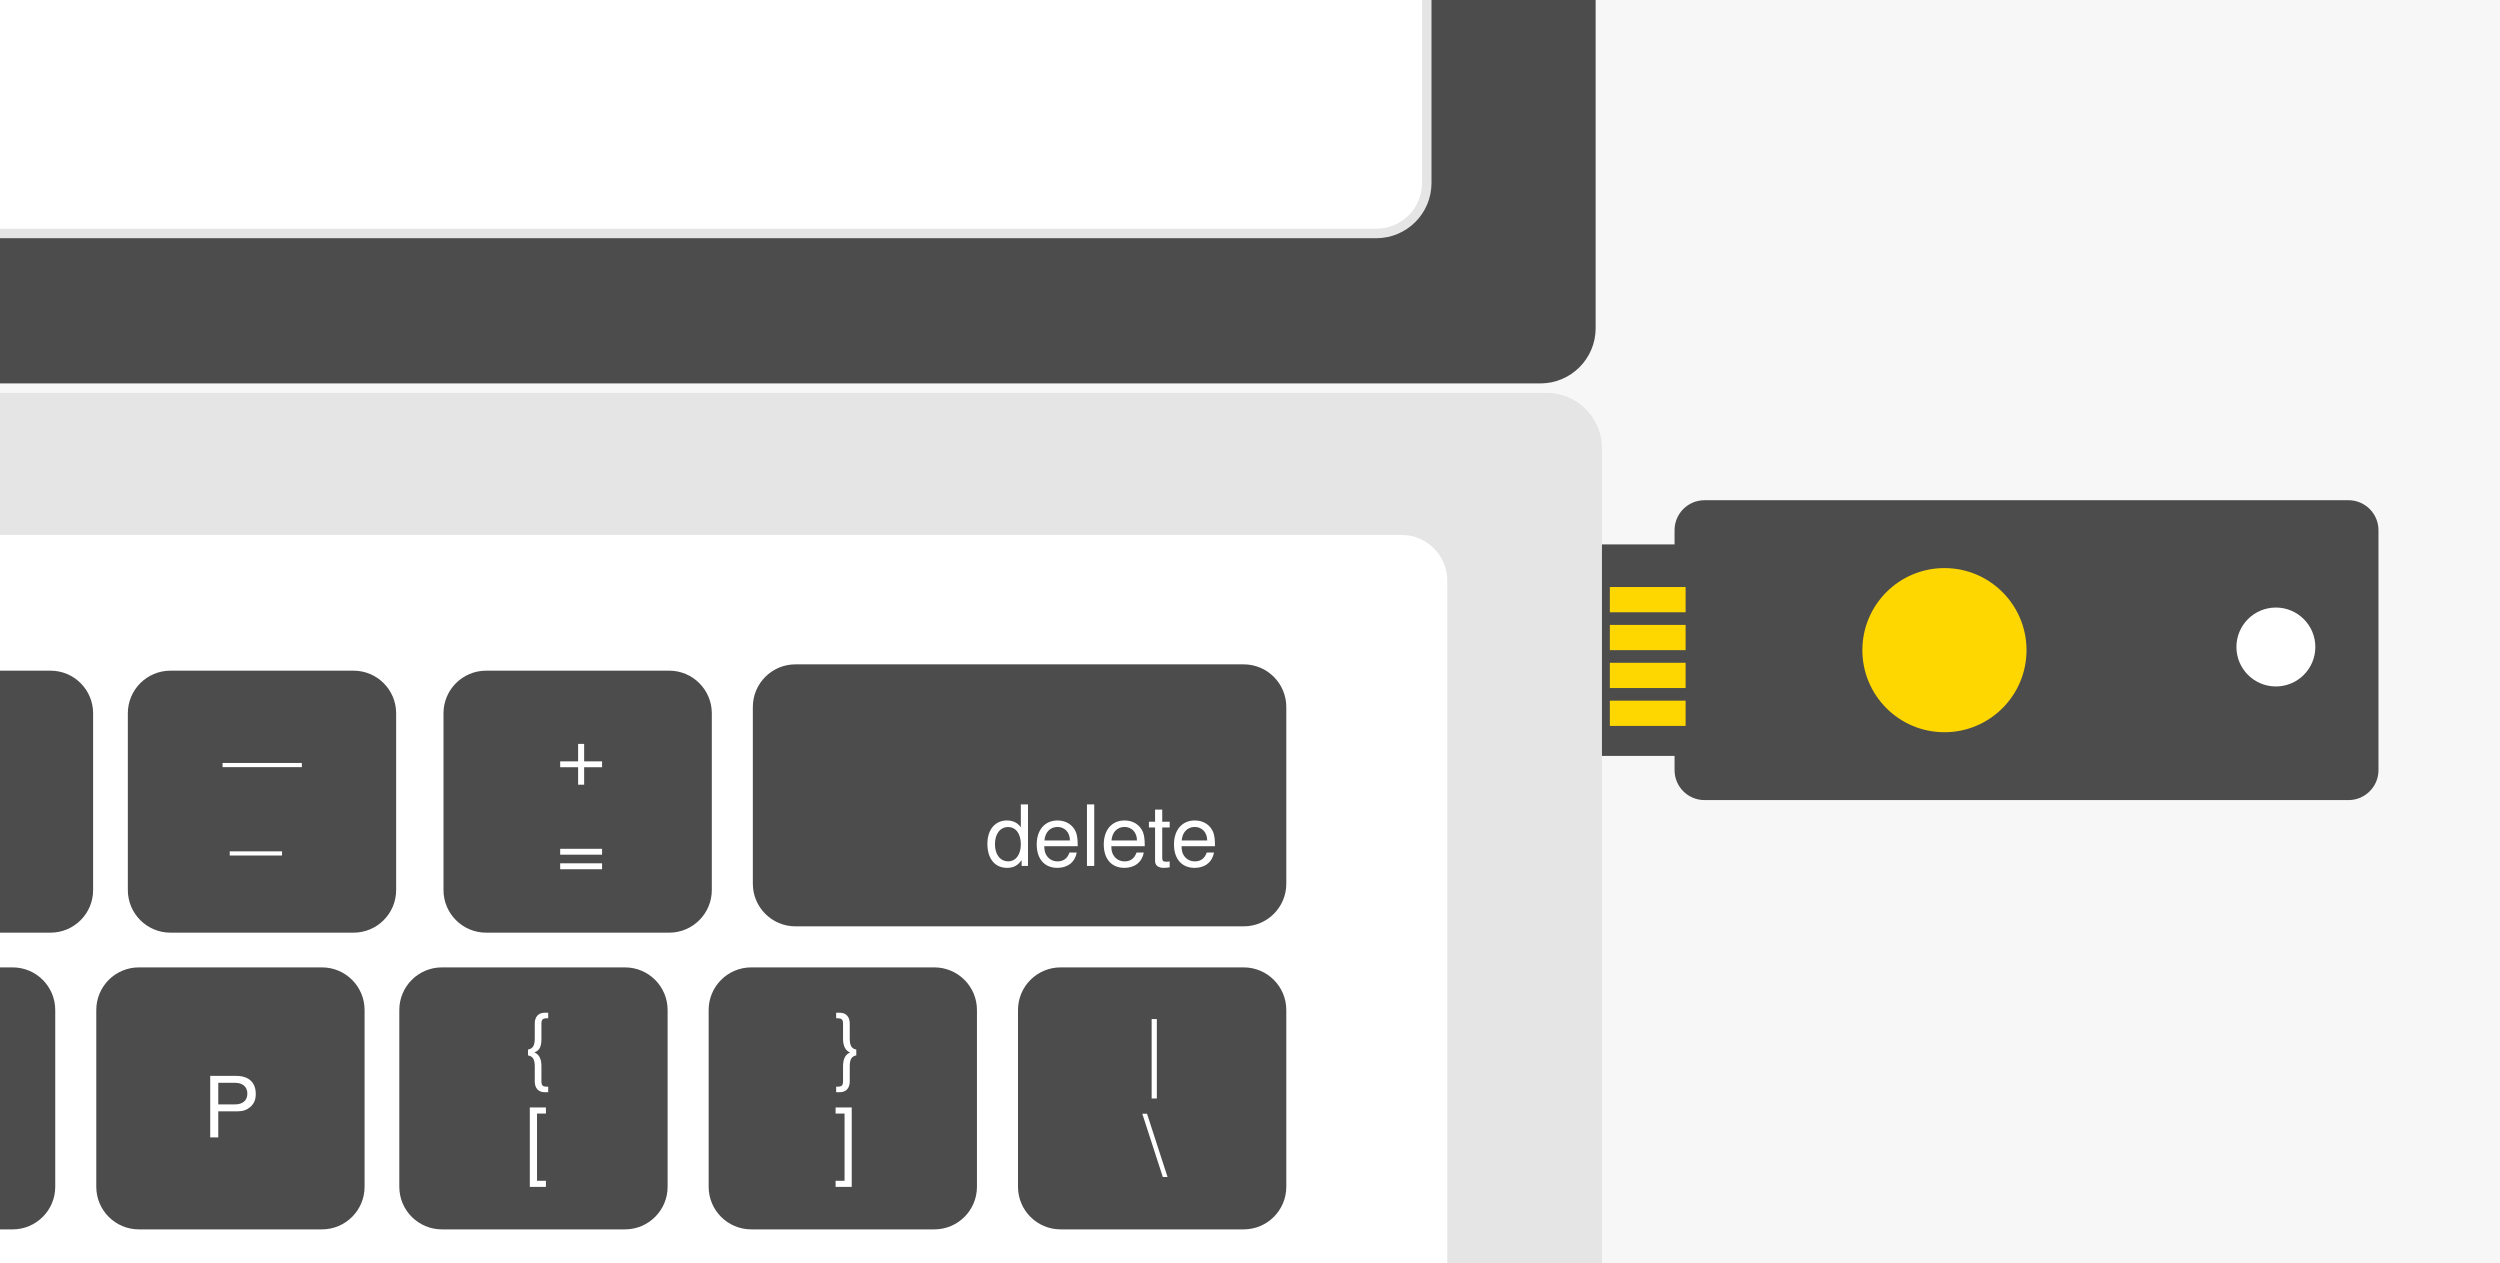
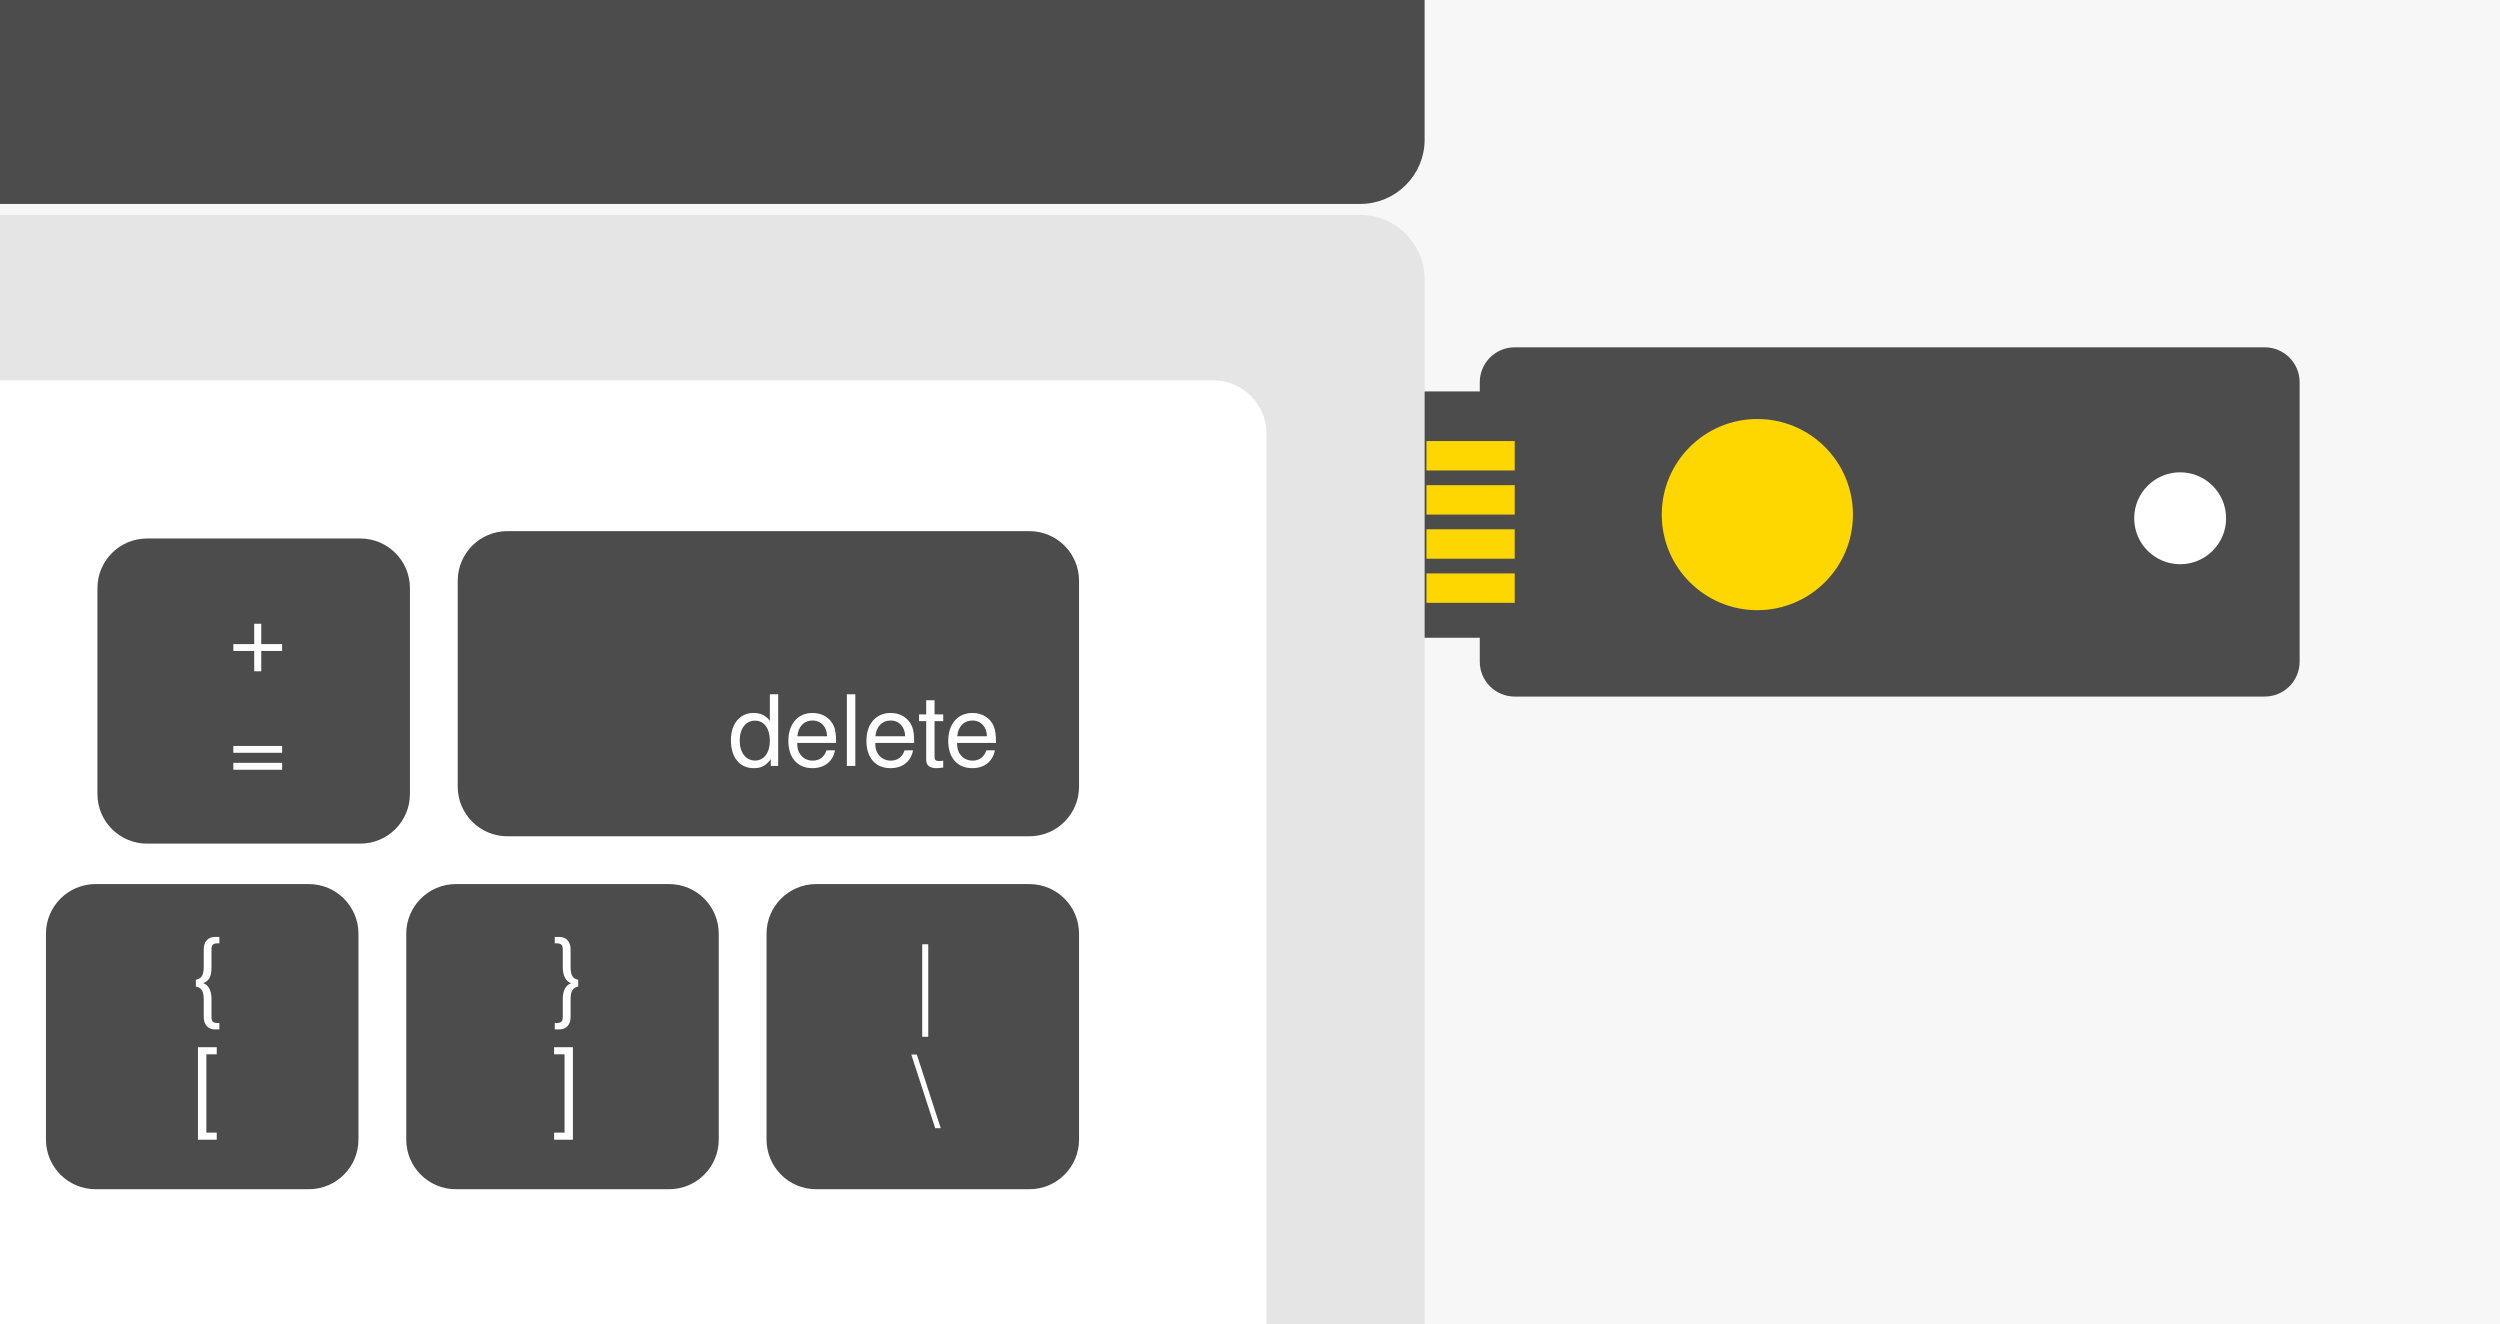
- <svg xmlns="http://www.w3.org/2000/svg" width="396" height="200">
+ <svg xmlns="http://www.w3.org/2000/svg" width="340" height="180">
  <g>
-     <rect fill="#f7f7f7" id="canvas_background" height="202" width="398" y="-1" x="-1" />
-     <g display="none" overflow="visible" y="0" x="0" height="100%" width="100%" id="canvasGrid">
-       <rect fill="url(#gridpattern)" stroke-width="0" y="0" x="0" height="100%" width="100%" />
+     <rect x="-1" y="-1" width="342" height="182" id="canvas_background" fill="#f7f7f7" />
+     <g id="canvasGrid" display="none">
+       <rect id="svg_5" width="100%" height="100%" x="0" y="0" stroke-width="0" fill="url(#gridpattern)" />
    </g>
  </g>
  <g>
-     <rect stroke="#4c4c4c" id="svg_15" height="32" width="49" y="86.984" x="229" stroke-width="1.5" fill="#4c4c4c" />
-     <rect stroke="#e5e5e5" rx="8" id="svg_1" height="185" width="284" y="62.984" x="-31" stroke-width="1.5" fill="#e5e5e5" />
-     <rect stroke="#4c4c4c" rx="8" id="svg_2" height="74" width="321" y="-14.016" x="-69" stroke-width="1.5" fill="#4c4c4c" />
-     <rect stroke="#e5e5e5" rx="8" id="svg_3" height="141" width="319" y="83.984" x="-89" stroke-width="1.5" fill="#ffffff" />
-     <rect stroke="#4c4c4c" rx="6" id="svg_4" height="40" width="83" y="105.984" x="120" stroke-width="1.5" fill="#4c4c4c" />
-     <text stroke="#4c4c4c" transform="matrix(0.571581,0,0,0.5568379,72.00991,62.44432) " xml:space="preserve" text-anchor="start" font-family="Helvetica, Arial, sans-serif" font-size="24" id="svg_6" y="134.189" x="147.024" stroke-width="0" fill="#ffffff">delete</text>
-     <rect stroke="#4c4c4c" rx="6" id="svg_7" height="40" width="41" y="106.984" x="71" stroke-width="1.5" fill="#4c4c4c" />
-     <text stroke="#4c4c4c" transform="matrix(0.571581,0,0,0.5568379,72.00991,62.44432) " xml:space="preserve" text-anchor="start" font-family="Helvetica, Arial, sans-serif" font-size="24" id="svg_9" y="110.842" x="28.056" stroke-width="0" fill="#ffffff">+</text>
-     <text stroke="#4c4c4c" transform="matrix(0.571581,0,0,0.5568379,72.00991,62.44432) " xml:space="preserve" text-anchor="start" font-family="Helvetica, Arial, sans-serif" font-size="24" id="svg_10" y="137.78" x="28.056" stroke-width="0" fill="#ffffff">=</text>
-     <rect stroke="#4c4c4c" rx="4" id="svg_11" height="46" width="110" y="79.984" x="266" stroke-width="1.5" fill="#4c4c4c" />
-     <ellipse stroke="#ffffff" ry="5.5" rx="5.5" id="svg_12" cy="102.484" cx="360.5" stroke-width="1.5" fill="#ffffff" />
-     <ellipse stroke="#ffd700" ry="13" rx="13" id="svg_14" cy="102.984" cx="308" stroke-width="0" fill="#ffd700" />
-     <rect stroke="#ffd700" id="svg_16" height="4" width="12" y="110.984" x="255" stroke-width="0" fill="#ffd700" />
-     <rect stroke="#ffd700" id="svg_17" height="4" width="12" y="92.984" x="255" stroke-width="0" fill="#ffd700" />
-     <rect stroke="#ffd700" id="svg_18" height="4" width="12" y="98.984" x="255" stroke-width="0" fill="#ffd700" />
-     <rect stroke="#ffd700" id="svg_19" height="4" width="12" y="104.984" x="255" stroke-width="0" fill="#ffd700" />
-     <rect stroke="#4c4c4c" rx="6" id="svg_20" height="40" width="41" y="106.984" x="21" stroke-width="1.5" fill="#4c4c4c" />
-     <rect stroke="#4c4c4c" rx="6" id="svg_21" height="40" width="41" y="106.984" x="-27" stroke-width="1.5" fill="#4c4c4c" />
-     <text stroke="#4c4c4c" transform="matrix(0.8717349,0,0,0.5568379,85.51667,62.44432) " xml:space="preserve" text-anchor="start" font-family="Helvetica, Arial, sans-serif" font-size="24" id="svg_22" y="101.863" x="-57.126" stroke-width="0" fill="#ffffff">_</text>
-     <text stroke="#4c4c4c" transform="matrix(0.5753244,0,0,0.5568379,67.55952,62.44432) " xml:space="preserve" text-anchor="start" font-family="Helvetica, Arial, sans-serif" font-size="24" id="svg_23" y="127.005" x="-53.65" stroke-width="0" fill="#ffffff">_</text>
-     <rect stroke="#4c4c4c" rx="6" id="svg_24" height="40" width="41" y="153.984" x="162" stroke-width="1.5" fill="#4c4c4c" />
-     <rect stroke="#4c4c4c" rx="6" id="svg_25" height="40" width="41" y="153.984" x="113" stroke-width="1.5" fill="#4c4c4c" />
-     <rect stroke="#4c4c4c" rx="6" id="svg_26" height="40" width="41" y="153.984" x="64" stroke-width="1.5" fill="#4c4c4c" />
-     <rect stroke="#4c4c4c" rx="6" id="svg_27" height="40" width="41" y="153.984" x="16" stroke-width="1.5" fill="#4c4c4c" />
-     <rect stroke="#4c4c4c" rx="6" id="svg_28" height="40" width="41" y="153.984" x="-33" stroke-width="1.5" fill="#4c4c4c" />
-     <text stroke="#4c4c4c" transform="matrix(0.571581,0,0,0.5568379,72.00991,62.44432) " xml:space="preserve" text-anchor="start" font-family="Helvetica, Arial, sans-serif" font-size="24" id="svg_29" y="195.248" x="190.763" stroke-width="0" fill="#ffffff">|</text>
-     <text stroke="#4c4c4c" transform="matrix(0.571581,0,0,0.5568379,72.00991,62.44432) " xml:space="preserve" text-anchor="start" font-family="Helvetica, Arial, sans-serif" font-size="24" id="svg_30" y="222.185" x="190.763" stroke-width="0" fill="#ffffff">\</text>
-     <text stroke="#4c4c4c" transform="matrix(0.571581,0,0,0.5568379,72.00991,62.44432) " xml:space="preserve" text-anchor="start" font-family="Helvetica, Arial, sans-serif" font-size="24" id="svg_31" y="193.452" x="105.035" stroke-width="0" fill="#ffffff">}</text>
-     <text stroke="#4c4c4c" transform="matrix(0.571581,0,0,0.5568379,72.00991,62.44432) " xml:space="preserve" text-anchor="start" font-family="Helvetica, Arial, sans-serif" font-size="24" id="svg_32" y="220.39" x="105.035" stroke-width="0" fill="#ffffff">]</text>
-     <text stroke="#4c4c4c" transform="matrix(0.571581,0,0,0.5568379,72.00991,62.44432) " xml:space="preserve" text-anchor="start" font-family="Helvetica, Arial, sans-serif" font-size="24" id="svg_33" y="193.452" x="19.308" stroke-width="0" fill="#ffffff">{</text>
-     <text style="cursor: move;" stroke="#4c4c4c" transform="matrix(0.571581,0,0,0.5568379,72.00991,62.44432) " xml:space="preserve" text-anchor="start" font-family="Helvetica, Arial, sans-serif" font-size="24" id="svg_34" y="220.39" x="19.308" stroke-width="0" fill="#ffffff">[</text>
-     <text style="cursor: move;" stroke="#4c4c4c" transform="matrix(0.571581,0,0,0.5568379,72.00991,62.44432) " xml:space="preserve" text-anchor="start" font-family="Helvetica, Arial, sans-serif" font-size="24" id="svg_35" y="211.41" x="-69.918" stroke-width="0" fill="#ffffff">P</text>
-     <rect stroke="#e5e5e5" rx="8" id="svg_37" height="141" width="319" y="-104.016" x="-93" stroke-width="1.5" fill="#ffffff" />
+     <rect fill="#4c4c4c" stroke-width="1.5" x="159" y="53.984" width="49" height="32" id="svg_15" stroke="#4c4c4c" />
+     <rect fill="#e5e5e5" stroke-width="1.5" x="-91" y="29.984" width="284" height="185" id="svg_1" rx="8" stroke="#e5e5e5" />
+     <rect fill="#4c4c4c" stroke-width="1.5" x="-128" y="-47.016" width="321" height="74" id="svg_2" rx="8" stroke="#4c4c4c" />
+     <rect fill="#ffffff" stroke-width="1.5" x="-146" y="50.984" width="319" height="141" id="svg_3" rx="8" stroke="#e5e5e5" />
+     <rect fill="#4c4c4c" stroke-width="1.5" x="63" y="72.984" width="83" height="40" id="svg_4" rx="6" stroke="#4c4c4c" />
+     <text fill="#ffffff" stroke-width="0" x="47.301" y="74.925" id="svg_6" font-size="24" font-family="Helvetica, Arial, sans-serif" text-anchor="start" xml:space="preserve" transform="matrix(0.571581,0,0,0.5568379,72.00991,62.44432) " stroke="#4c4c4c">delete</text>
+     <rect fill="#4c4c4c" stroke-width="1.5" x="14" y="73.984" width="41" height="40" id="svg_7" rx="6" stroke="#4c4c4c" />
+     <text fill="#ffffff" stroke-width="0" x="-71.667" y="51.579" id="svg_9" font-size="24" font-family="Helvetica, Arial, sans-serif" text-anchor="start" xml:space="preserve" transform="matrix(0.571581,0,0,0.5568379,72.00991,62.44432) " stroke="#4c4c4c">+</text>
+     <text fill="#ffffff" stroke-width="0" x="-71.667" y="78.517" id="svg_10" font-size="24" font-family="Helvetica, Arial, sans-serif" text-anchor="start" xml:space="preserve" transform="matrix(0.571581,0,0,0.5568379,72.00991,62.44432) " stroke="#4c4c4c">=</text>
+     <rect fill="#4c4c4c" stroke-width="1.5" x="202" y="47.984" width="110" height="46" id="svg_11" rx="4" stroke="#4c4c4c" />
+     <ellipse fill="#ffffff" stroke-width="1.5" cx="296.5" cy="70.484" id="svg_12" rx="5.5" ry="5.5" stroke="#ffffff" />
+     <ellipse fill="#ffd700" stroke-width="0" cx="239" cy="69.984" id="svg_14" rx="13" ry="13" stroke="#ffd700" />
+     <rect fill="#ffd700" stroke-width="0" x="194" y="77.984" width="12" height="4" id="svg_16" stroke="#ffd700" />
+     <rect fill="#ffd700" stroke-width="0" x="194" y="59.984" width="12" height="4" id="svg_17" stroke="#ffd700" />
+     <rect fill="#ffd700" stroke-width="0" x="194" y="65.984" width="12" height="4" id="svg_18" stroke="#ffd700" />
+     <rect fill="#ffd700" stroke-width="0" x="194" y="71.984" width="12" height="4" id="svg_19" stroke="#ffd700" />
+     <rect fill="#4c4c4c" stroke-width="1.5" x="105" y="120.984" width="41" height="40" id="svg_24" rx="6" stroke="#4c4c4c" />
+     <rect fill="#4c4c4c" stroke-width="1.5" x="56" y="120.984" width="41" height="40" id="svg_25" rx="6" stroke="#4c4c4c" />
+     <rect fill="#4c4c4c" stroke-width="1.5" x="7" y="120.984" width="41" height="40" id="svg_26" rx="6" stroke="#4c4c4c" />
+     <text fill="#ffffff" stroke-width="0" x="91.039" y="135.984" id="svg_29" font-size="24" font-family="Helvetica, Arial, sans-serif" text-anchor="start" xml:space="preserve" transform="matrix(0.571581,0,0,0.5568379,72.00991,62.44432) " stroke="#4c4c4c">|</text>
+     <text fill="#ffffff" stroke-width="0" x="91.039" y="162.922" id="svg_30" font-size="24" font-family="Helvetica, Arial, sans-serif" text-anchor="start" xml:space="preserve" transform="matrix(0.571581,0,0,0.5568379,72.00991,62.44432) " stroke="#4c4c4c">\</text>
+     <text fill="#ffffff" stroke-width="0" x="5.312" y="134.189" id="svg_31" font-size="24" font-family="Helvetica, Arial, sans-serif" text-anchor="start" xml:space="preserve" transform="matrix(0.571581,0,0,0.5568379,72.00991,62.44432) " stroke="#4c4c4c">}</text>
+     <text fill="#ffffff" stroke-width="0" x="5.312" y="161.126" id="svg_32" font-size="24" font-family="Helvetica, Arial, sans-serif" text-anchor="start" xml:space="preserve" transform="matrix(0.571581,0,0,0.5568379,72.00991,62.44432) " stroke="#4c4c4c">]</text>
+     <text fill="#ffffff" stroke-width="0" x="-80.415" y="134.189" id="svg_33" font-size="24" font-family="Helvetica, Arial, sans-serif" text-anchor="start" xml:space="preserve" transform="matrix(0.571581,0,0,0.5568379,72.00991,62.44432) " stroke="#4c4c4c">{</text>
+     <text fill="#ffffff" stroke-width="0" x="-80.415" y="161.126" id="svg_34" font-size="24" font-family="Helvetica, Arial, sans-serif" text-anchor="start" xml:space="preserve" transform="matrix(0.571581,0,0,0.5568379,72.00991,62.44432) " stroke="#4c4c4c">[</text>
+     <rect stroke="#e5e5e5" fill="#ffffff" stroke-width="1.5" x="-148" y="-137.016" width="227" height="57" id="svg_37" rx="8" />
  </g>
</svg>
